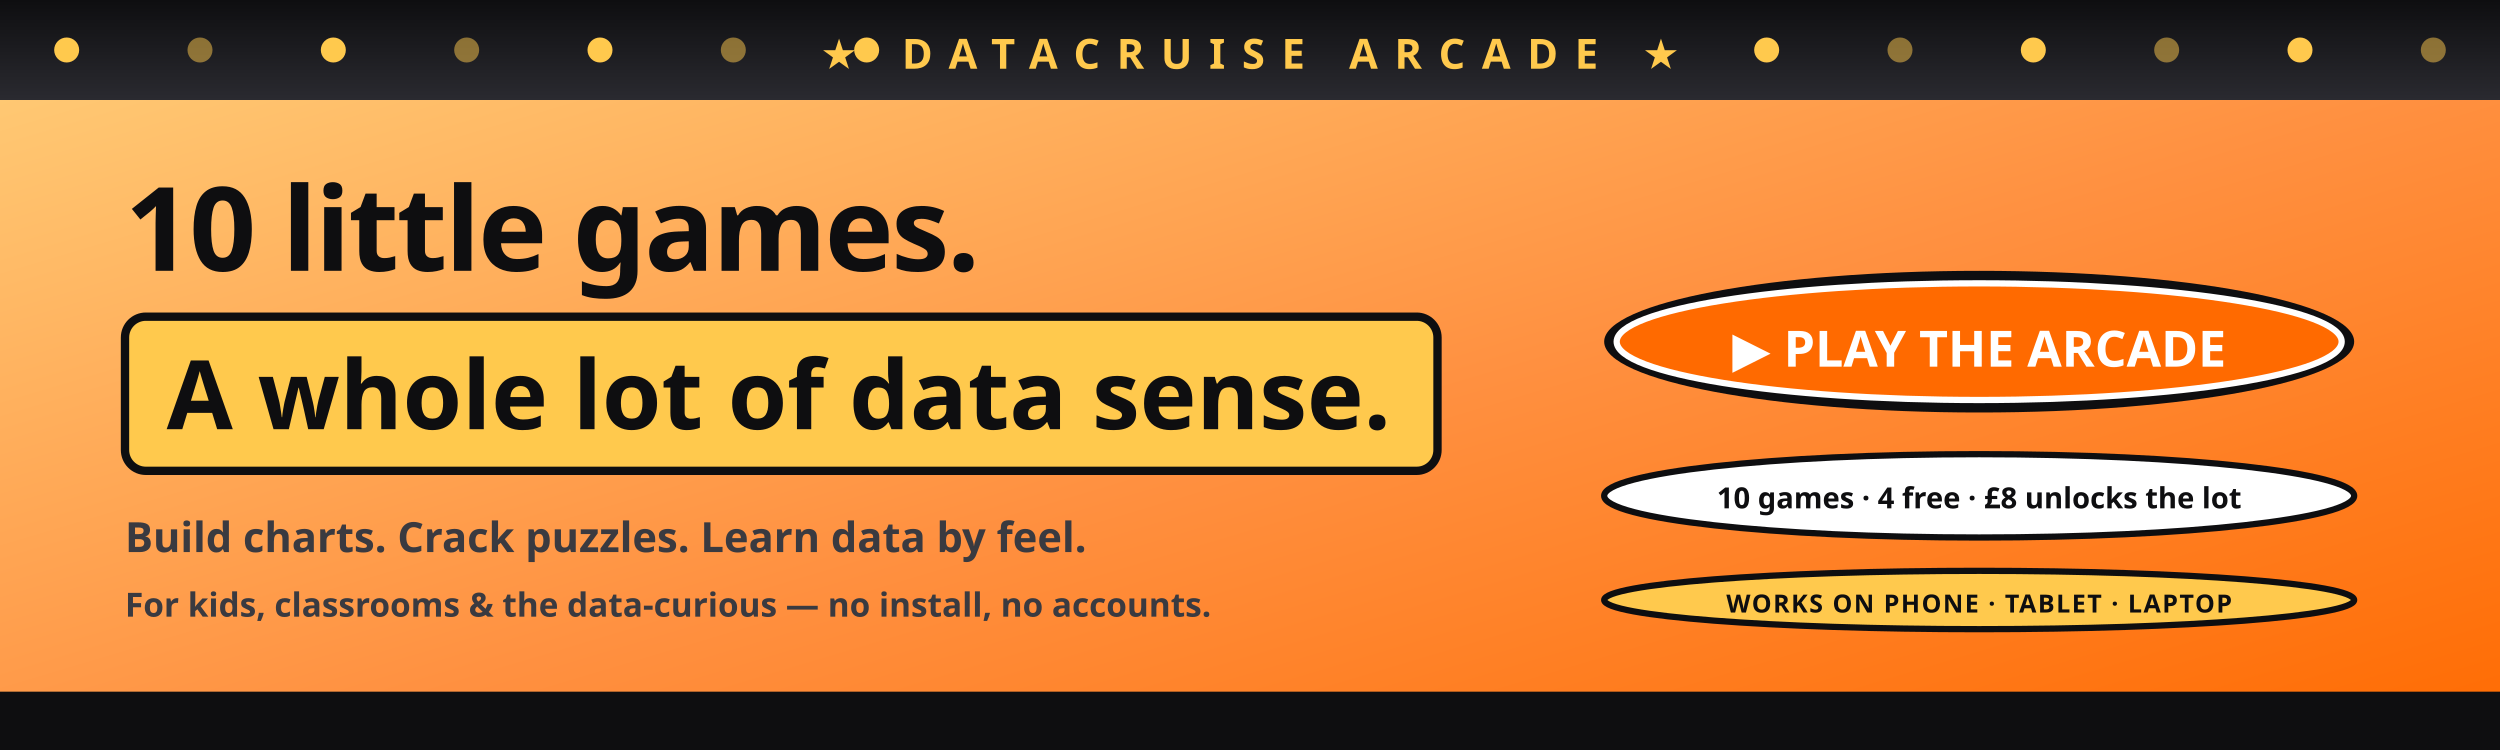
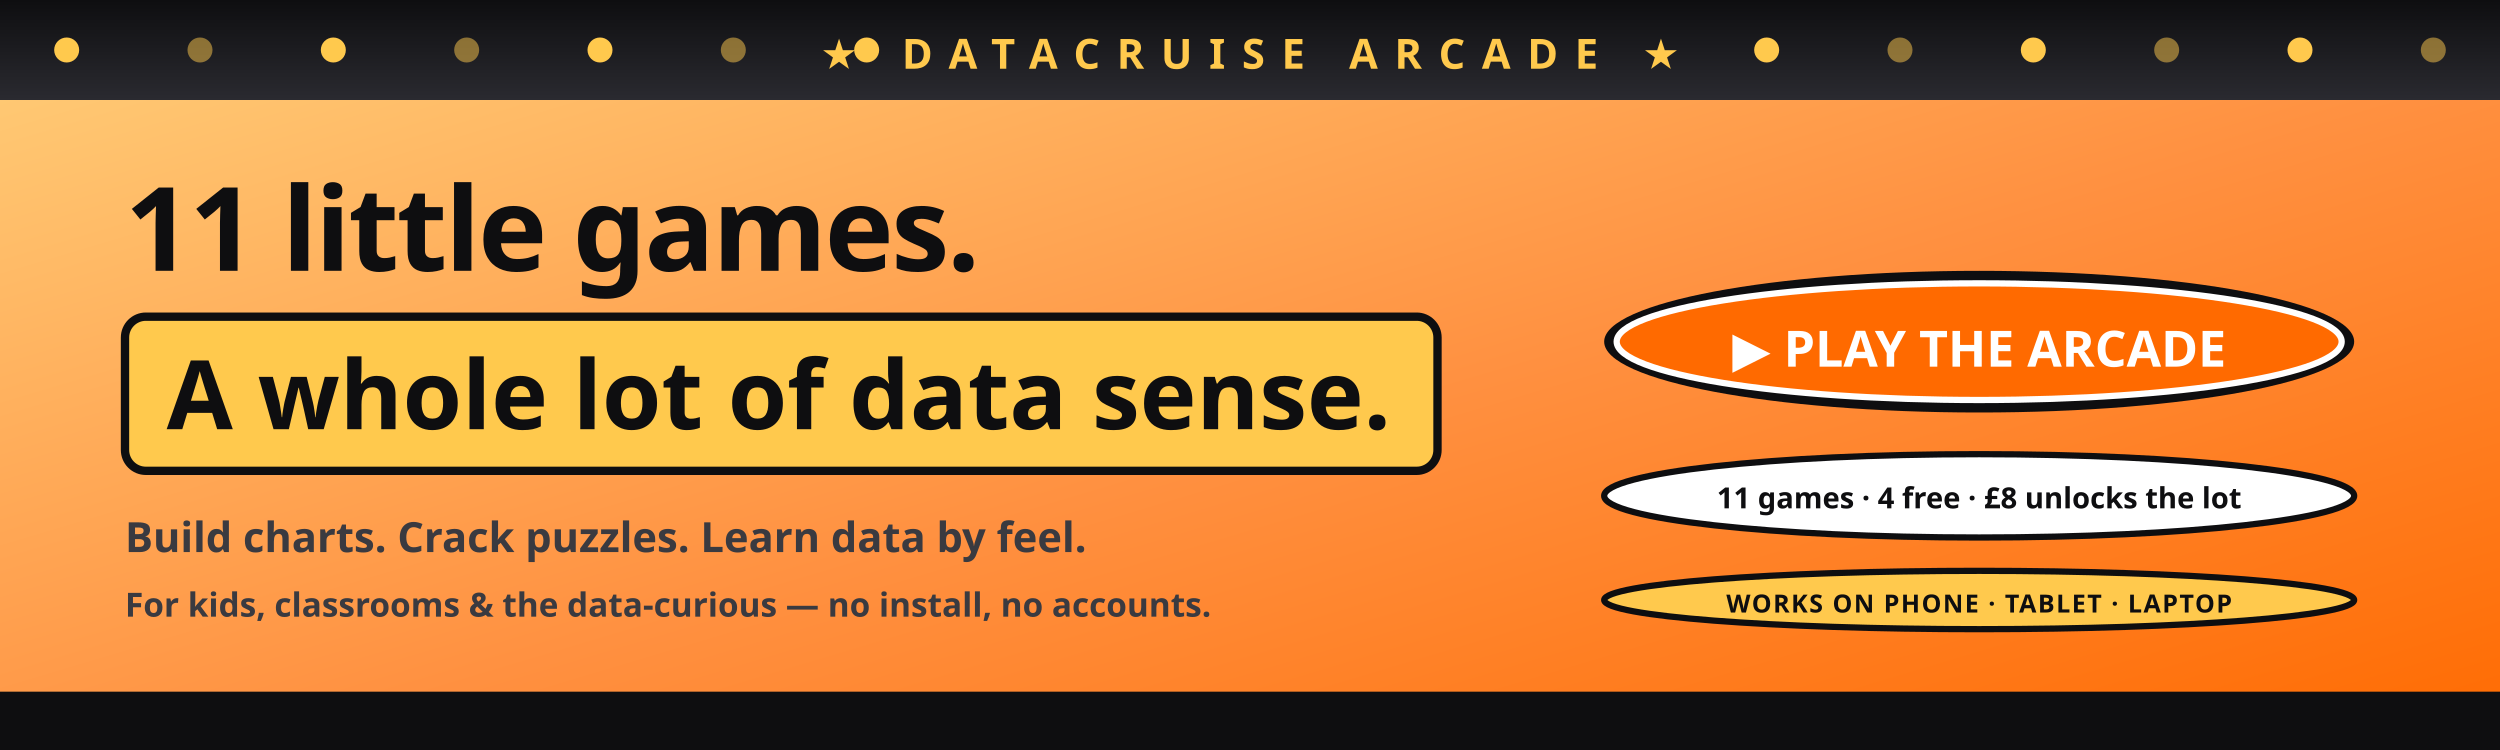
- <svg xmlns="http://www.w3.org/2000/svg" viewBox="0 0 1200 360" role="img" aria-label="DataCruise Arcade — 10 little games. Play now.">
+ <svg xmlns="http://www.w3.org/2000/svg" viewBox="0 0 1200 360" role="img" aria-label="DataCruise Arcade — 11 little games. Play now.">
  <defs>
    <linearGradient id="wp-bg" x1="0" y1="0" x2="1" y2="1">
      <stop offset="0" stop-color="#ffd07a" />
      <stop offset="0.55" stop-color="#ff9040" />
      <stop offset="1" stop-color="#ff6a00" />
    </linearGradient>
    <linearGradient id="wp-marquee" x1="0" y1="0" x2="0" y2="1">
      <stop offset="0" stop-color="#0e0e10" />
      <stop offset="1" stop-color="#2a2a30" />
    </linearGradient>
  </defs>
  <rect width="1200" height="360" fill="url(#wp-bg)" />
  <rect x="0" y="0" width="1200" height="48" fill="url(#wp-marquee)" />
  <g fill="#ffc94d">
    <circle cx="32" cy="24" r="6" />
    <circle cx="96" cy="24" r="6" opacity=".5" />
    <circle cx="160" cy="24" r="6" />
    <circle cx="224" cy="24" r="6" opacity=".5" />
    <circle cx="288" cy="24" r="6" />
    <circle cx="352" cy="24" r="6" opacity=".5" />
    <circle cx="416" cy="24" r="6" />
    <circle cx="848" cy="24" r="6" />
    <circle cx="912" cy="24" r="6" opacity=".5" />
    <circle cx="976" cy="24" r="6" />
    <circle cx="1040" cy="24" r="6" opacity=".5" />
    <circle cx="1104" cy="24" r="6" />
    <circle cx="1168" cy="24" r="6" opacity=".5" />
  </g>
  <text x="600" y="33" text-anchor="middle" font-family="ui-rounded, 'SF Pro Rounded', system-ui, sans-serif" font-weight="900" font-size="20" letter-spacing="0.4em" fill="#ffc94d">
    ★ DATACRUISE ARCADE ★
  </text>
  <rect x="0" y="332" width="1200" height="28" fill="#0e0e10" />
  <g font-family="ui-rounded, 'SF Pro Rounded', system-ui, sans-serif" fill="#0e0e10">
    <text x="60" y="130" font-weight="900" font-size="56" letter-spacing="-0.02em">
-       10 little games.
+       11 little games.
    </text>
    <g transform="translate(60,152)">
      <rect width="630" height="74" rx="10" fill="#ffc94d" stroke="#0e0e10" stroke-width="4" />
      <text x="20" y="54" font-weight="900" font-size="46">
        A whole lot of data sense.
      </text>
    </g>
    <text x="60" y="265" font-weight="700" font-size="20" fill="#3a3a40">
      Build charts. Crack puzzles. Learn data by feel.
    </text>
    <text x="60" y="296" font-weight="600" font-size="16" fill="#3a3a40">
      For kids, classrooms &amp; the data-curious — no install, no accounts.
    </text>
  </g>
  <g transform="translate(770,130)">
    <rect width="360" height="68" rx="999" fill="#0e0e10" />
    <rect x="6" y="6" width="348" height="56" rx="999" fill="#ff6a00" stroke="#fff" stroke-width="3" />
    <text x="180" y="46" text-anchor="middle" font-family="ui-rounded, system-ui" font-weight="900" font-size="24" fill="#fff">
      ▶  PLAY THE ARCADE
    </text>
  </g>
  <g transform="translate(770,218)">
    <rect width="360" height="40" rx="999" fill="#fff" stroke="#0e0e10" stroke-width="3" />
    <text x="180" y="26" text-anchor="middle" font-family="ui-rounded, system-ui" font-weight="800" font-size="14" fill="#0e0e10">
-       10 games · 4 free · £8 unlocks the lot
+       11 games · 4 free · £8 unlocks the lot
    </text>
  </g>
  <g transform="translate(770,274)">
    <rect width="360" height="28" rx="999" fill="#ffc94d" stroke="#0e0e10" stroke-width="3" />
    <text x="180" y="20" text-anchor="middle" font-family="ui-rounded, system-ui" font-weight="800" font-size="12" letter-spacing="0.06em" fill="#0e0e10">
      WORKS ON PHONE · TABLET · LAPTOP
    </text>
  </g>
</svg>
